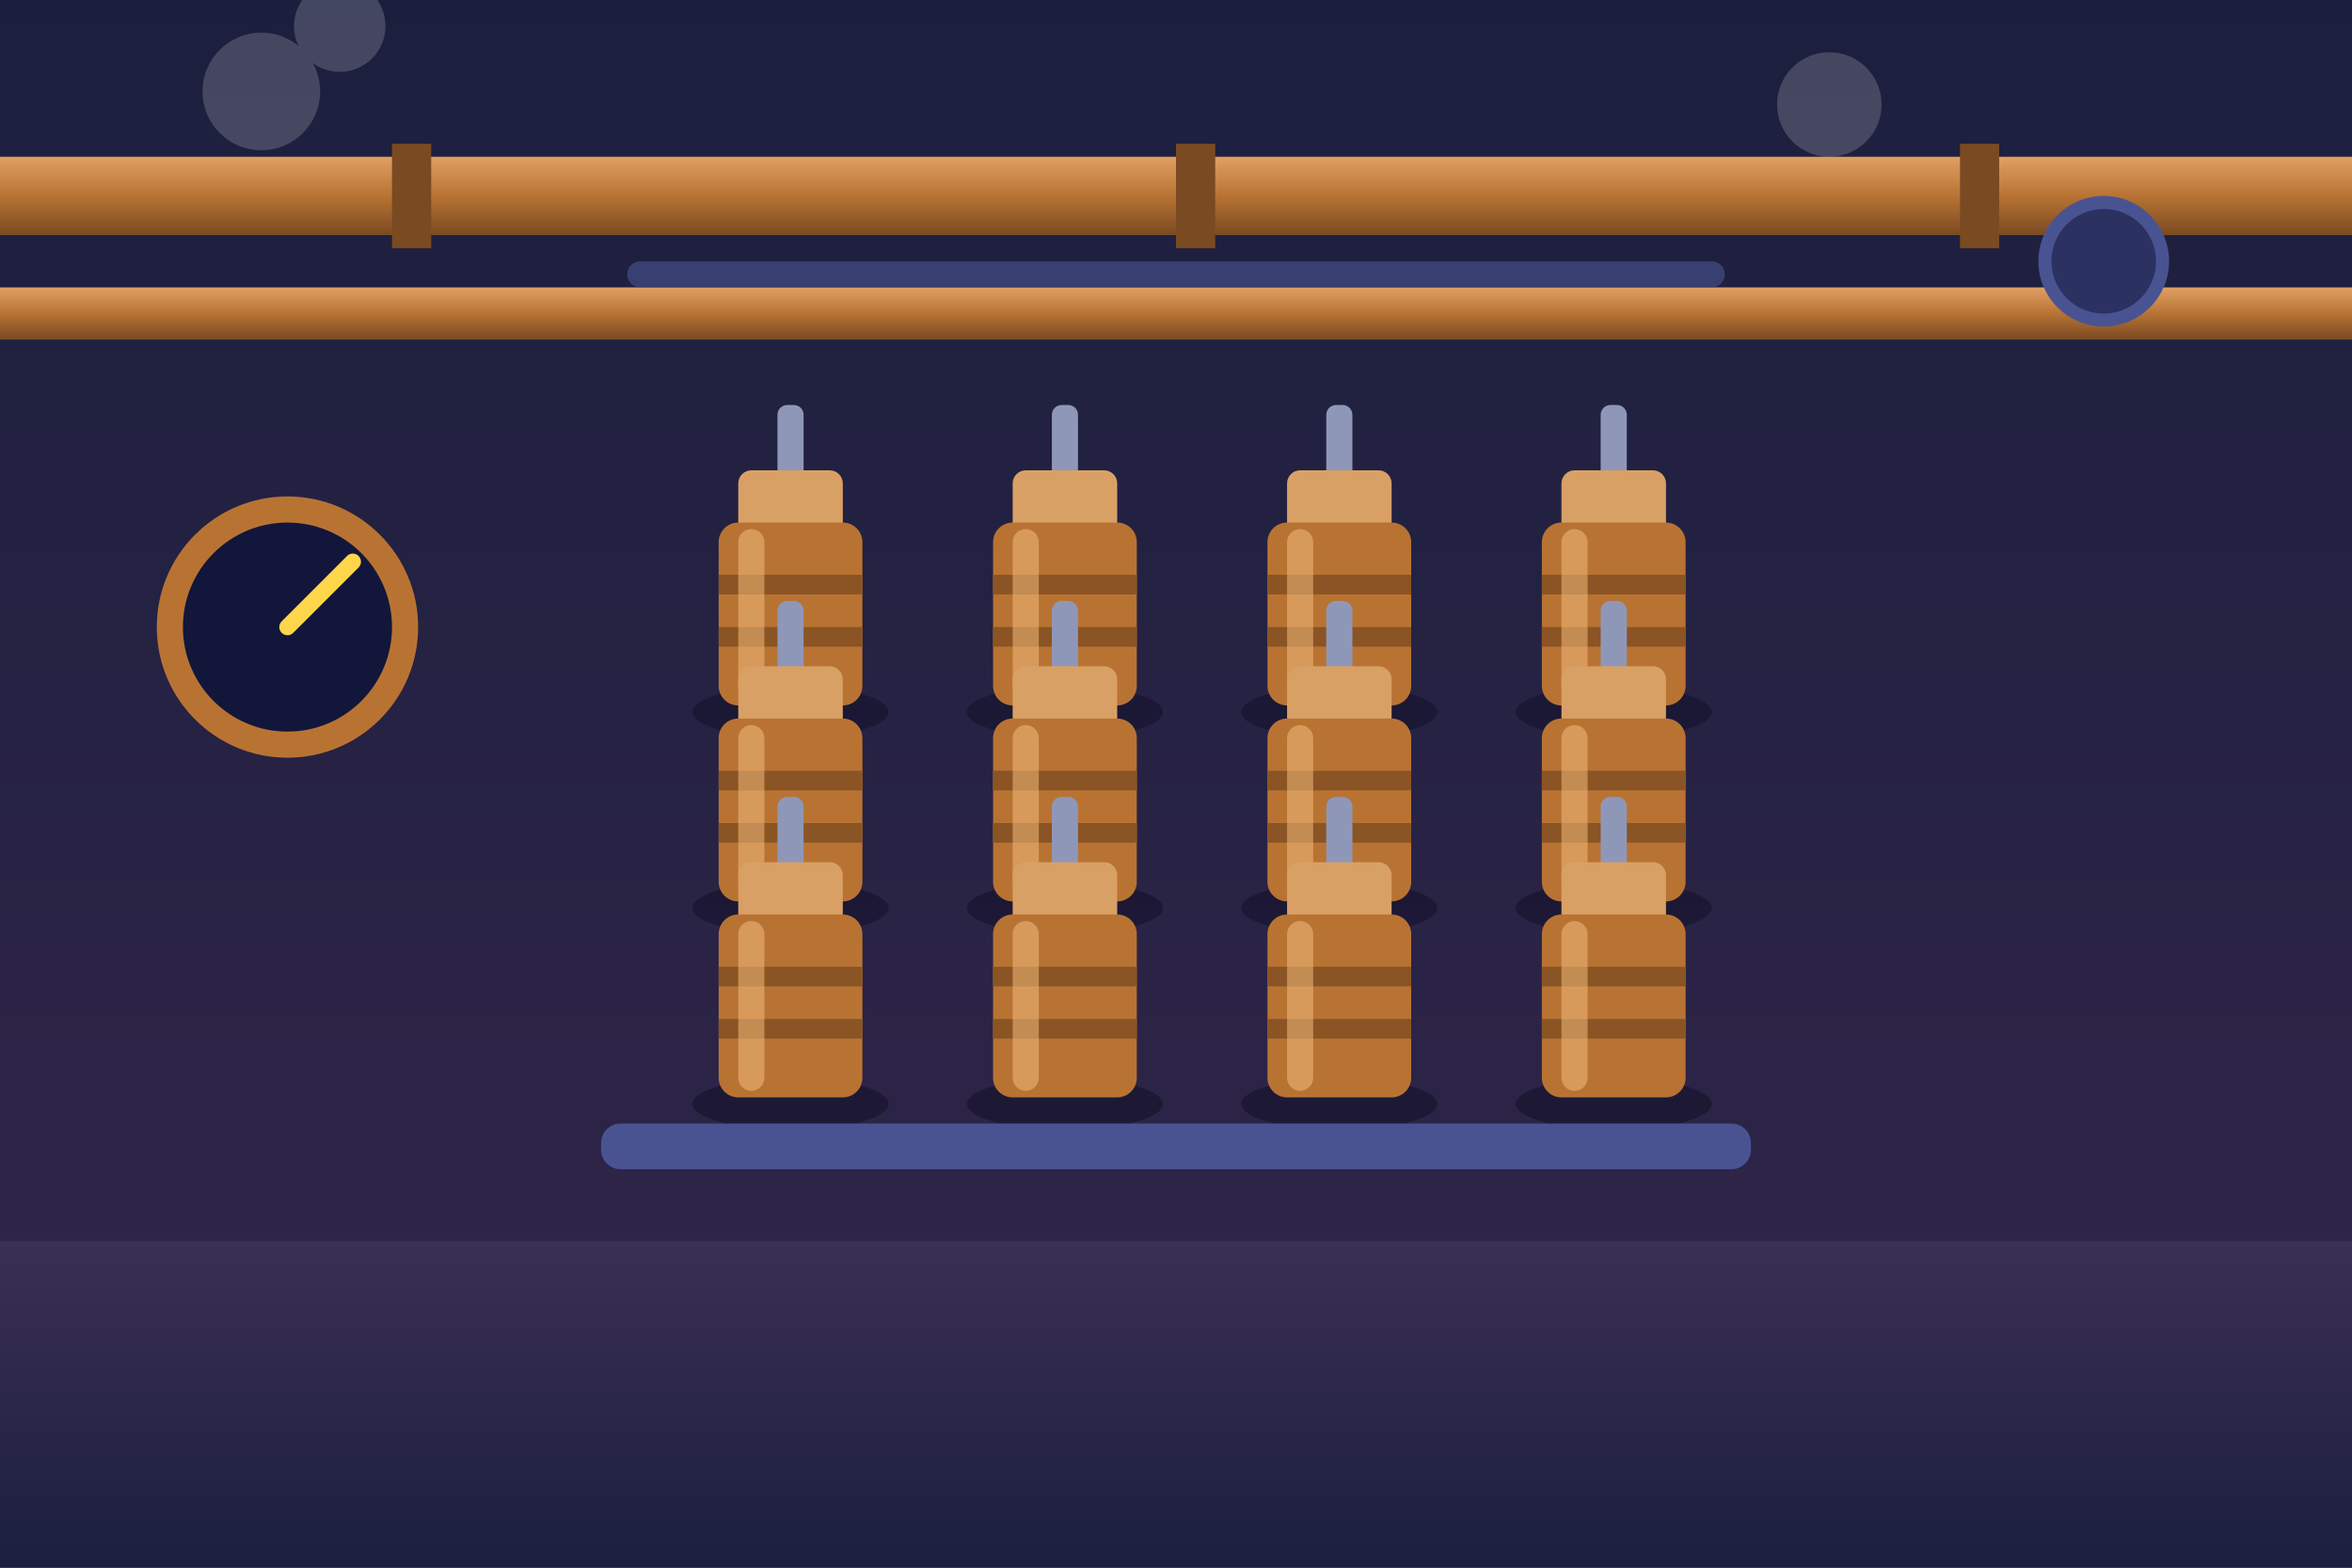
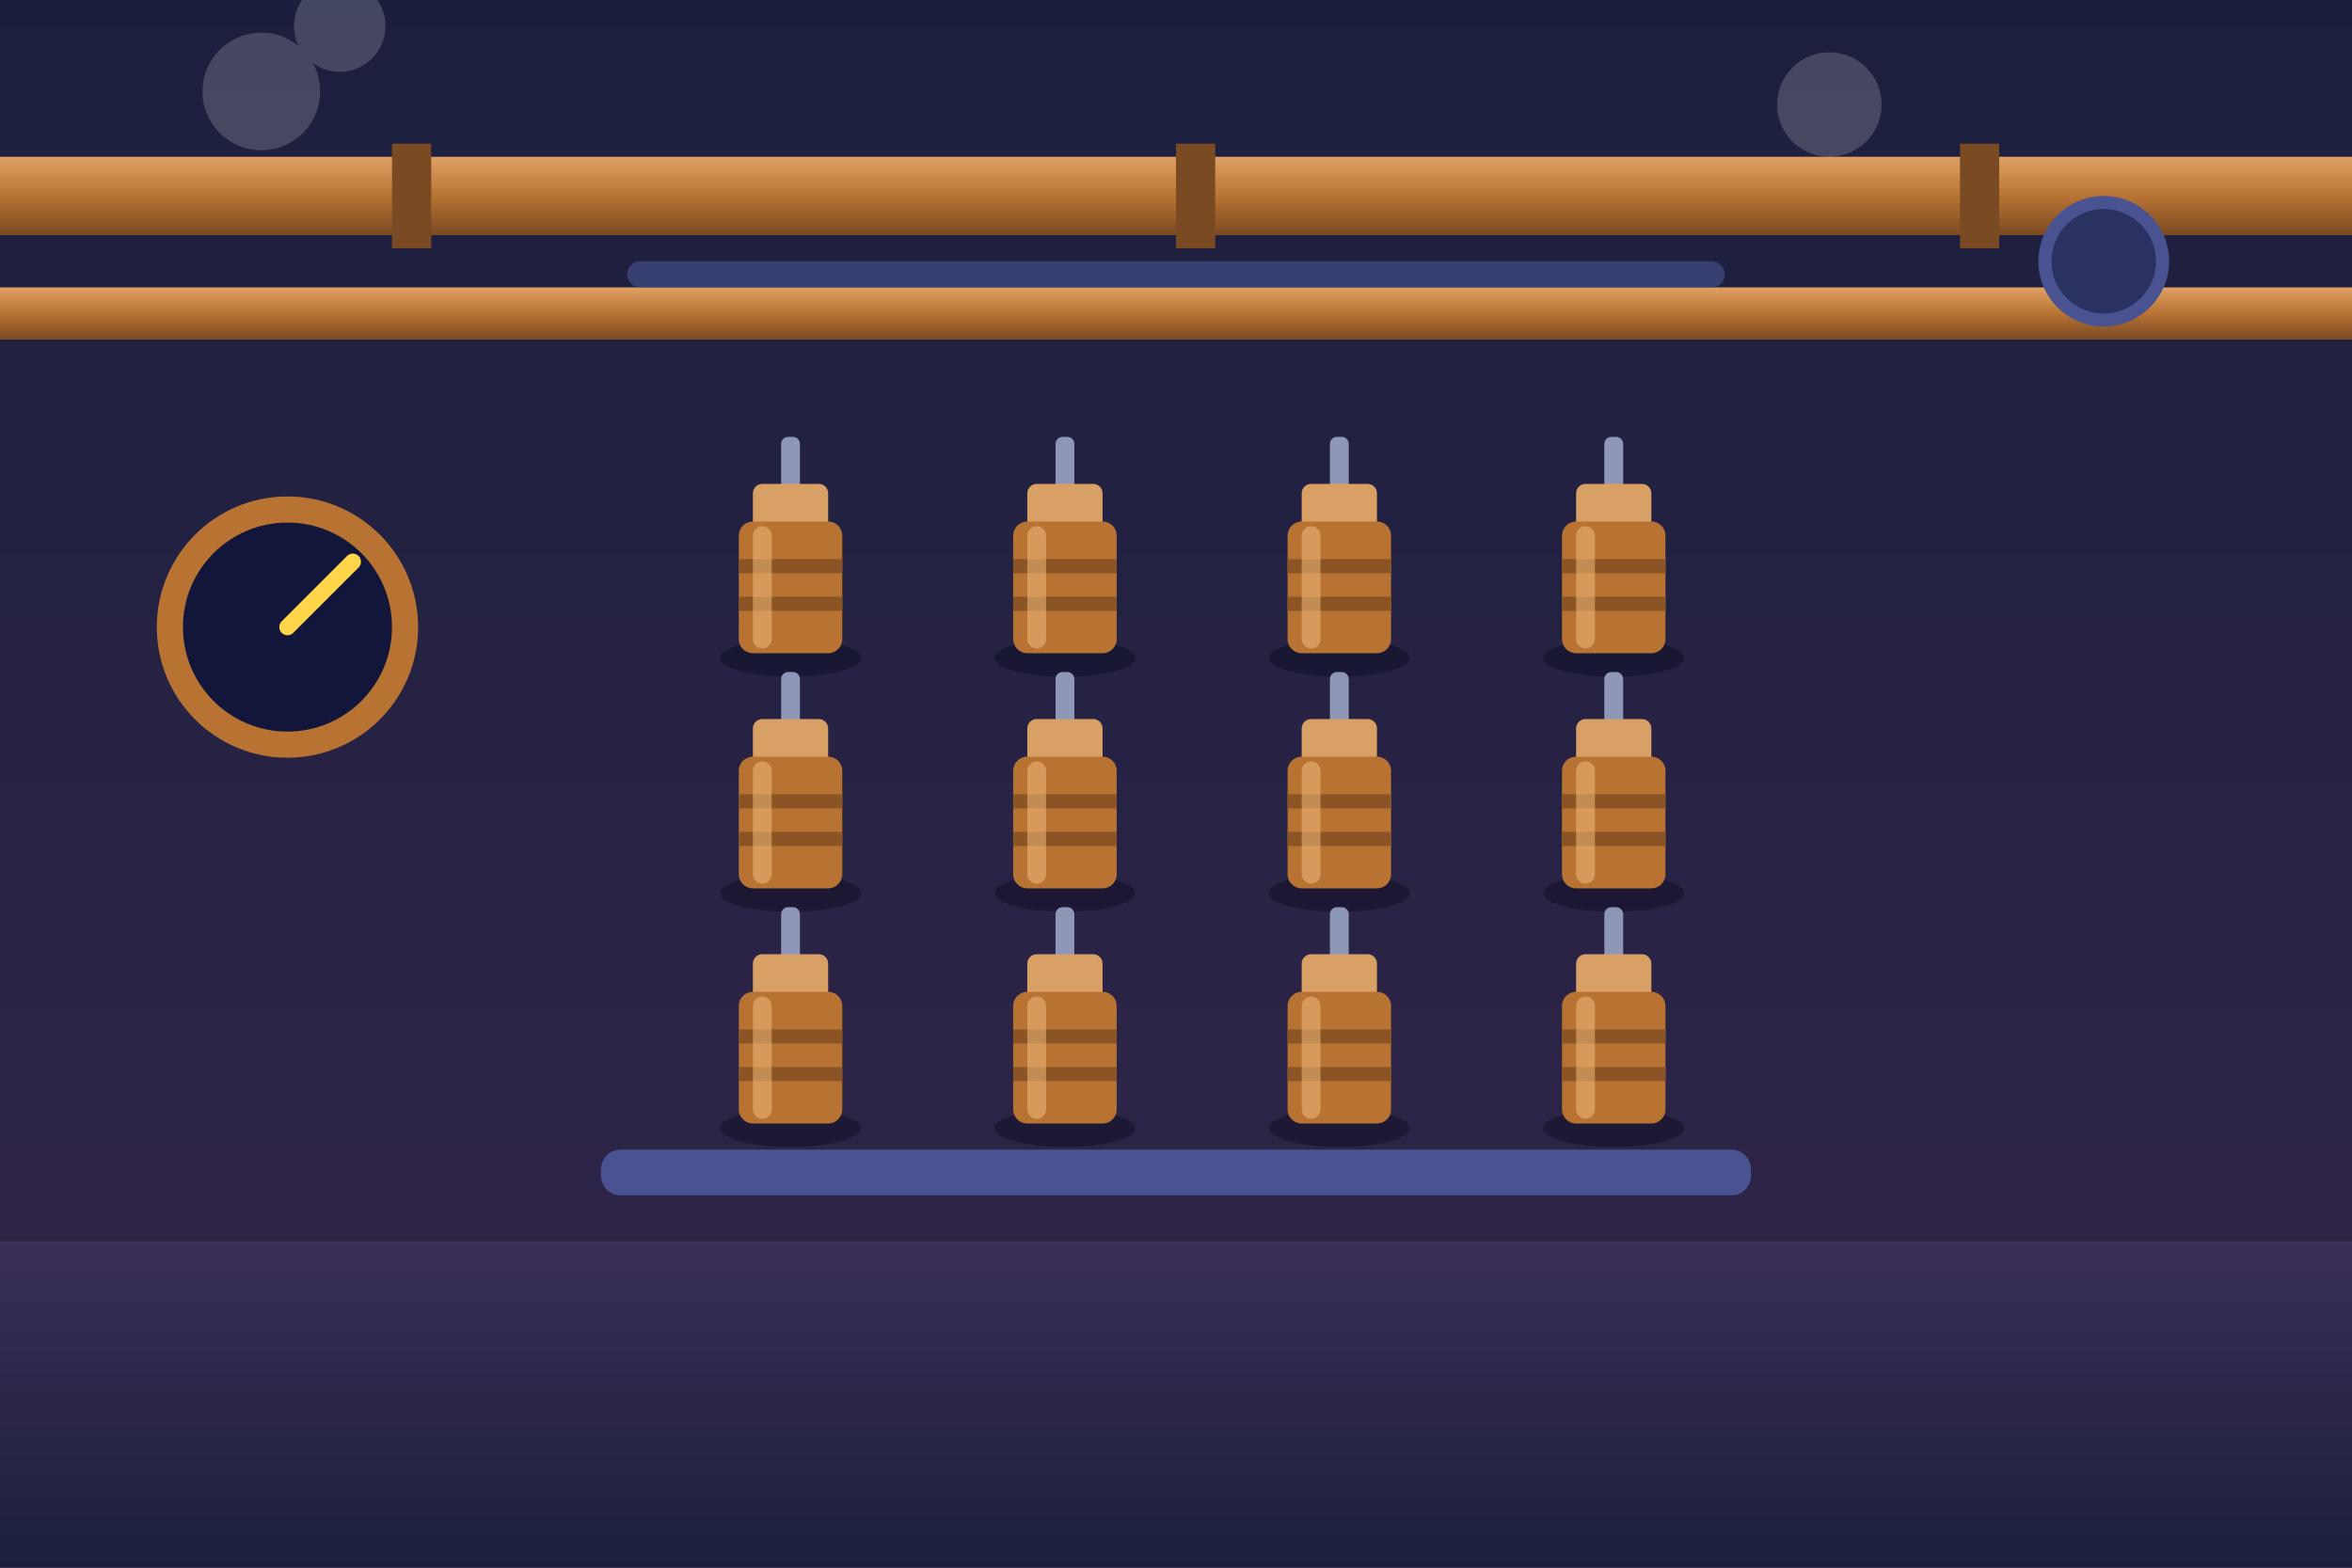
<svg xmlns="http://www.w3.org/2000/svg" viewBox="0 0 360 240" preserveAspectRatio="xMidYMid slice">
  <defs>
    <linearGradient id="wall" x1="0" y1="0" x2="0" y2="1">
      <stop offset="0" stop-color="#1b1f3d" />
      <stop offset="1" stop-color="#33264a" />
    </linearGradient>
    <linearGradient id="floor" x1="0" y1="0" x2="0" y2="1">
      <stop offset="0" stop-color="#3a2f55" />
      <stop offset="1" stop-color="#1b1f3d" />
    </linearGradient>
    <linearGradient id="pipe" x1="0" y1="0" x2="0" y2="1">
      <stop offset="0" stop-color="#e0a064" />
      <stop offset=".5" stop-color="#b87333" />
      <stop offset="1" stop-color="#7a4a22" />
    </linearGradient>
  </defs>
  <rect width="360" height="240" fill="url(#wall)" />
  <rect y="190" width="360" height="50" fill="url(#floor)" />
  <rect x="0" y="24" width="360" height="12" fill="url(#pipe)" />
  <rect x="0" y="44" width="360" height="8" fill="url(#pipe)" />
  <g fill="#7a4a22">
    <rect x="60" y="22" width="6" height="16" />
    <rect x="180" y="22" width="6" height="16" />
    <rect x="300" y="22" width="6" height="16" />
  </g>
  <g fill="#fff" opacity=".18">
    <circle cx="40" cy="14" r="9" />
    <circle cx="52" cy="4" r="7" />
    <circle cx="280" cy="16" r="8" />
  </g>
  <circle cx="44" cy="96" r="18" fill="#12163a" stroke="#b87333" stroke-width="4" />
  <path d="M44 96 L54 86" stroke="#ffd54a" stroke-width="2.5" stroke-linecap="round" />
  <circle cx="322" cy="40" r="9" fill="#2b3160" stroke="#4a5392" stroke-width="2" />
  <rect x="96" y="40" width="168" height="4" rx="2" fill="#4a5392" opacity=".6" />
-   <ellipse cx="121" cy="109" rx="15" ry="4" fill="#0b0c22" opacity=".45" />
-   <rect x="119" y="62" width="4" height="14" rx="1.5" fill="#8f97b8" />
-   <rect x="113" y="72" width="16" height="10" rx="2" fill="#d9a066" />
-   <rect x="110" y="80" width="22" height="28" rx="3" fill="#b87333" />
-   <rect x="110" y="88" width="22" height="3" fill="#8a5424" />
-   <rect x="110" y="96" width="22" height="3" fill="#8a5424" />
-   <rect x="113" y="81" width="4" height="26" rx="2" fill="#f0b97a" opacity=".55" />
-   <ellipse cx="163" cy="109" rx="15" ry="4" fill="#0b0c22" opacity=".45" />
-   <rect x="161" y="62" width="4" height="14" rx="1.5" fill="#8f97b8" />
-   <rect x="155" y="72" width="16" height="10" rx="2" fill="#d9a066" />
-   <rect x="152" y="80" width="22" height="28" rx="3" fill="#b87333" />
-   <rect x="152" y="88" width="22" height="3" fill="#8a5424" />
-   <rect x="152" y="96" width="22" height="3" fill="#8a5424" />
-   <rect x="155" y="81" width="4" height="26" rx="2" fill="#f0b97a" opacity=".55" />
-   <ellipse cx="205" cy="109" rx="15" ry="4" fill="#0b0c22" opacity=".45" />
-   <rect x="203" y="62" width="4" height="14" rx="1.5" fill="#8f97b8" />
-   <rect x="197" y="72" width="16" height="10" rx="2" fill="#d9a066" />
-   <rect x="194" y="80" width="22" height="28" rx="3" fill="#b87333" />
-   <rect x="194" y="88" width="22" height="3" fill="#8a5424" />
-   <rect x="194" y="96" width="22" height="3" fill="#8a5424" />
-   <rect x="197" y="81" width="4" height="26" rx="2" fill="#f0b97a" opacity=".55" />
-   <ellipse cx="247" cy="109" rx="15" ry="4" fill="#0b0c22" opacity=".45" />
-   <rect x="245" y="62" width="4" height="14" rx="1.5" fill="#8f97b8" />
-   <rect x="239" y="72" width="16" height="10" rx="2" fill="#d9a066" />
-   <rect x="236" y="80" width="22" height="28" rx="3" fill="#b87333" />
-   <rect x="236" y="88" width="22" height="3" fill="#8a5424" />
-   <rect x="236" y="96" width="22" height="3" fill="#8a5424" />
-   <rect x="239" y="81" width="4" height="26" rx="2" fill="#f0b97a" opacity=".55" />
-   <ellipse cx="121" cy="139" rx="15" ry="4" fill="#0b0c22" opacity=".45" />
-   <rect x="119" y="92" width="4" height="14" rx="1.5" fill="#8f97b8" />
-   <rect x="113" y="102" width="16" height="10" rx="2" fill="#d9a066" />
-   <rect x="110" y="110" width="22" height="28" rx="3" fill="#b87333" />
-   <rect x="110" y="118" width="22" height="3" fill="#8a5424" />
-   <rect x="110" y="126" width="22" height="3" fill="#8a5424" />
-   <rect x="113" y="111" width="4" height="26" rx="2" fill="#f0b97a" opacity=".55" />
-   <ellipse cx="163" cy="139" rx="15" ry="4" fill="#0b0c22" opacity=".45" />
-   <rect x="161" y="92" width="4" height="14" rx="1.5" fill="#8f97b8" />
-   <rect x="155" y="102" width="16" height="10" rx="2" fill="#d9a066" />
-   <rect x="152" y="110" width="22" height="28" rx="3" fill="#b87333" />
-   <rect x="152" y="118" width="22" height="3" fill="#8a5424" />
-   <rect x="152" y="126" width="22" height="3" fill="#8a5424" />
-   <rect x="155" y="111" width="4" height="26" rx="2" fill="#f0b97a" opacity=".55" />
-   <ellipse cx="205" cy="139" rx="15" ry="4" fill="#0b0c22" opacity=".45" />
-   <rect x="203" y="92" width="4" height="14" rx="1.5" fill="#8f97b8" />
-   <rect x="197" y="102" width="16" height="10" rx="2" fill="#d9a066" />
-   <rect x="194" y="110" width="22" height="28" rx="3" fill="#b87333" />
-   <rect x="194" y="118" width="22" height="3" fill="#8a5424" />
-   <rect x="194" y="126" width="22" height="3" fill="#8a5424" />
-   <rect x="197" y="111" width="4" height="26" rx="2" fill="#f0b97a" opacity=".55" />
-   <ellipse cx="247" cy="139" rx="15" ry="4" fill="#0b0c22" opacity=".45" />
-   <rect x="245" y="92" width="4" height="14" rx="1.5" fill="#8f97b8" />
-   <rect x="239" y="102" width="16" height="10" rx="2" fill="#d9a066" />
-   <rect x="236" y="110" width="22" height="28" rx="3" fill="#b87333" />
-   <rect x="236" y="118" width="22" height="3" fill="#8a5424" />
-   <rect x="236" y="126" width="22" height="3" fill="#8a5424" />
-   <rect x="239" y="111" width="4" height="26" rx="2" fill="#f0b97a" opacity=".55" />
-   <ellipse cx="121" cy="169" rx="15" ry="4" fill="#0b0c22" opacity=".45" />
-   <rect x="119" y="122" width="4" height="14" rx="1.5" fill="#8f97b8" />
-   <rect x="113" y="132" width="16" height="10" rx="2" fill="#d9a066" />
-   <rect x="110" y="140" width="22" height="28" rx="3" fill="#b87333" />
-   <rect x="110" y="148" width="22" height="3" fill="#8a5424" />
-   <rect x="110" y="156" width="22" height="3" fill="#8a5424" />
-   <rect x="113" y="141" width="4" height="26" rx="2" fill="#f0b97a" opacity=".55" />
-   <ellipse cx="163" cy="169" rx="15" ry="4" fill="#0b0c22" opacity=".45" />
-   <rect x="161" y="122" width="4" height="14" rx="1.5" fill="#8f97b8" />
-   <rect x="155" y="132" width="16" height="10" rx="2" fill="#d9a066" />
-   <rect x="152" y="140" width="22" height="28" rx="3" fill="#b87333" />
-   <rect x="152" y="148" width="22" height="3" fill="#8a5424" />
-   <rect x="152" y="156" width="22" height="3" fill="#8a5424" />
-   <rect x="155" y="141" width="4" height="26" rx="2" fill="#f0b97a" opacity=".55" />
-   <ellipse cx="205" cy="169" rx="15" ry="4" fill="#0b0c22" opacity=".45" />
-   <rect x="203" y="122" width="4" height="14" rx="1.5" fill="#8f97b8" />
-   <rect x="197" y="132" width="16" height="10" rx="2" fill="#d9a066" />
-   <rect x="194" y="140" width="22" height="28" rx="3" fill="#b87333" />
-   <rect x="194" y="148" width="22" height="3" fill="#8a5424" />
-   <rect x="194" y="156" width="22" height="3" fill="#8a5424" />
-   <rect x="197" y="141" width="4" height="26" rx="2" fill="#f0b97a" opacity=".55" />
-   <ellipse cx="247" cy="169" rx="15" ry="4" fill="#0b0c22" opacity=".45" />
-   <rect x="245" y="122" width="4" height="14" rx="1.5" fill="#8f97b8" />
-   <rect x="239" y="132" width="16" height="10" rx="2" fill="#d9a066" />
-   <rect x="236" y="140" width="22" height="28" rx="3" fill="#b87333" />
-   <rect x="236" y="148" width="22" height="3" fill="#8a5424" />
-   <rect x="236" y="156" width="22" height="3" fill="#8a5424" />
-   <rect x="239" y="141" width="4" height="26" rx="2" fill="#f0b97a" opacity=".55" />
-   <rect x="92" y="172" width="176" height="7" rx="3" fill="#4a5392" />
+   <g transform="translate(121 100) scale(.72) translate(-121 -100)">
+     <ellipse cx="121" cy="101" rx="15" ry="4" fill="#0b0c22" opacity=".45" />
+     <rect x="119" y="54" width="4" height="14" rx="1.5" fill="#8f97b8" />
+     <rect x="113" y="64" width="16" height="10" rx="2" fill="#d9a066" />
+     <rect x="110" y="72" width="22" height="28" rx="3" fill="#b87333" />
+     <rect x="110" y="80" width="22" height="3" fill="#8a5424" />
+     <rect x="110" y="88" width="22" height="3" fill="#8a5424" />
+     <rect x="113" y="73" width="4" height="26" rx="2" fill="#f0b97a" opacity=".55" />
+   </g>
+   <g transform="translate(163 100) scale(.72) translate(-163 -100)">
+     <ellipse cx="163" cy="101" rx="15" ry="4" fill="#0b0c22" opacity=".45" />
+     <rect x="161" y="54" width="4" height="14" rx="1.5" fill="#8f97b8" />
+     <rect x="155" y="64" width="16" height="10" rx="2" fill="#d9a066" />
+     <rect x="152" y="72" width="22" height="28" rx="3" fill="#b87333" />
+     <rect x="152" y="80" width="22" height="3" fill="#8a5424" />
+     <rect x="152" y="88" width="22" height="3" fill="#8a5424" />
+     <rect x="155" y="73" width="4" height="26" rx="2" fill="#f0b97a" opacity=".55" />
+   </g>
+   <g transform="translate(205 100) scale(.72) translate(-205 -100)">
+     <ellipse cx="205" cy="101" rx="15" ry="4" fill="#0b0c22" opacity=".45" />
+     <rect x="203" y="54" width="4" height="14" rx="1.5" fill="#8f97b8" />
+     <rect x="197" y="64" width="16" height="10" rx="2" fill="#d9a066" />
+     <rect x="194" y="72" width="22" height="28" rx="3" fill="#b87333" />
+     <rect x="194" y="80" width="22" height="3" fill="#8a5424" />
+     <rect x="194" y="88" width="22" height="3" fill="#8a5424" />
+     <rect x="197" y="73" width="4" height="26" rx="2" fill="#f0b97a" opacity=".55" />
+   </g>
+   <g transform="translate(247 100) scale(.72) translate(-247 -100)">
+     <ellipse cx="247" cy="101" rx="15" ry="4" fill="#0b0c22" opacity=".45" />
+     <rect x="245" y="54" width="4" height="14" rx="1.5" fill="#8f97b8" />
+     <rect x="239" y="64" width="16" height="10" rx="2" fill="#d9a066" />
+     <rect x="236" y="72" width="22" height="28" rx="3" fill="#b87333" />
+     <rect x="236" y="80" width="22" height="3" fill="#8a5424" />
+     <rect x="236" y="88" width="22" height="3" fill="#8a5424" />
+     <rect x="239" y="73" width="4" height="26" rx="2" fill="#f0b97a" opacity=".55" />
+   </g>
+   <g transform="translate(121 136) scale(.72) translate(-121 -136)">
+     <ellipse cx="121" cy="137" rx="15" ry="4" fill="#0b0c22" opacity=".45" />
+     <rect x="119" y="90" width="4" height="14" rx="1.5" fill="#8f97b8" />
+     <rect x="113" y="100" width="16" height="10" rx="2" fill="#d9a066" />
+     <rect x="110" y="108" width="22" height="28" rx="3" fill="#b87333" />
+     <rect x="110" y="116" width="22" height="3" fill="#8a5424" />
+     <rect x="110" y="124" width="22" height="3" fill="#8a5424" />
+     <rect x="113" y="109" width="4" height="26" rx="2" fill="#f0b97a" opacity=".55" />
+   </g>
+   <g transform="translate(163 136) scale(.72) translate(-163 -136)">
+     <ellipse cx="163" cy="137" rx="15" ry="4" fill="#0b0c22" opacity=".45" />
+     <rect x="161" y="90" width="4" height="14" rx="1.5" fill="#8f97b8" />
+     <rect x="155" y="100" width="16" height="10" rx="2" fill="#d9a066" />
+     <rect x="152" y="108" width="22" height="28" rx="3" fill="#b87333" />
+     <rect x="152" y="116" width="22" height="3" fill="#8a5424" />
+     <rect x="152" y="124" width="22" height="3" fill="#8a5424" />
+     <rect x="155" y="109" width="4" height="26" rx="2" fill="#f0b97a" opacity=".55" />
+   </g>
+   <g transform="translate(205 136) scale(.72) translate(-205 -136)">
+     <ellipse cx="205" cy="137" rx="15" ry="4" fill="#0b0c22" opacity=".45" />
+     <rect x="203" y="90" width="4" height="14" rx="1.5" fill="#8f97b8" />
+     <rect x="197" y="100" width="16" height="10" rx="2" fill="#d9a066" />
+     <rect x="194" y="108" width="22" height="28" rx="3" fill="#b87333" />
+     <rect x="194" y="116" width="22" height="3" fill="#8a5424" />
+     <rect x="194" y="124" width="22" height="3" fill="#8a5424" />
+     <rect x="197" y="109" width="4" height="26" rx="2" fill="#f0b97a" opacity=".55" />
+   </g>
+   <g transform="translate(247 136) scale(.72) translate(-247 -136)">
+     <ellipse cx="247" cy="137" rx="15" ry="4" fill="#0b0c22" opacity=".45" />
+     <rect x="245" y="90" width="4" height="14" rx="1.5" fill="#8f97b8" />
+     <rect x="239" y="100" width="16" height="10" rx="2" fill="#d9a066" />
+     <rect x="236" y="108" width="22" height="28" rx="3" fill="#b87333" />
+     <rect x="236" y="116" width="22" height="3" fill="#8a5424" />
+     <rect x="236" y="124" width="22" height="3" fill="#8a5424" />
+     <rect x="239" y="109" width="4" height="26" rx="2" fill="#f0b97a" opacity=".55" />
+   </g>
+   <g transform="translate(121 172) scale(.72) translate(-121 -172)">
+     <ellipse cx="121" cy="173" rx="15" ry="4" fill="#0b0c22" opacity=".45" />
+     <rect x="119" y="126" width="4" height="14" rx="1.5" fill="#8f97b8" />
+     <rect x="113" y="136" width="16" height="10" rx="2" fill="#d9a066" />
+     <rect x="110" y="144" width="22" height="28" rx="3" fill="#b87333" />
+     <rect x="110" y="152" width="22" height="3" fill="#8a5424" />
+     <rect x="110" y="160" width="22" height="3" fill="#8a5424" />
+     <rect x="113" y="145" width="4" height="26" rx="2" fill="#f0b97a" opacity=".55" />
+   </g>
+   <g transform="translate(163 172) scale(.72) translate(-163 -172)">
+     <ellipse cx="163" cy="173" rx="15" ry="4" fill="#0b0c22" opacity=".45" />
+     <rect x="161" y="126" width="4" height="14" rx="1.5" fill="#8f97b8" />
+     <rect x="155" y="136" width="16" height="10" rx="2" fill="#d9a066" />
+     <rect x="152" y="144" width="22" height="28" rx="3" fill="#b87333" />
+     <rect x="152" y="152" width="22" height="3" fill="#8a5424" />
+     <rect x="152" y="160" width="22" height="3" fill="#8a5424" />
+     <rect x="155" y="145" width="4" height="26" rx="2" fill="#f0b97a" opacity=".55" />
+   </g>
+   <g transform="translate(205 172) scale(.72) translate(-205 -172)">
+     <ellipse cx="205" cy="173" rx="15" ry="4" fill="#0b0c22" opacity=".45" />
+     <rect x="203" y="126" width="4" height="14" rx="1.5" fill="#8f97b8" />
+     <rect x="197" y="136" width="16" height="10" rx="2" fill="#d9a066" />
+     <rect x="194" y="144" width="22" height="28" rx="3" fill="#b87333" />
+     <rect x="194" y="152" width="22" height="3" fill="#8a5424" />
+     <rect x="194" y="160" width="22" height="3" fill="#8a5424" />
+     <rect x="197" y="145" width="4" height="26" rx="2" fill="#f0b97a" opacity=".55" />
+   </g>
+   <g transform="translate(247 172) scale(.72) translate(-247 -172)">
+     <ellipse cx="247" cy="173" rx="15" ry="4" fill="#0b0c22" opacity=".45" />
+     <rect x="245" y="126" width="4" height="14" rx="1.5" fill="#8f97b8" />
+     <rect x="239" y="136" width="16" height="10" rx="2" fill="#d9a066" />
+     <rect x="236" y="144" width="22" height="28" rx="3" fill="#b87333" />
+     <rect x="236" y="152" width="22" height="3" fill="#8a5424" />
+     <rect x="236" y="160" width="22" height="3" fill="#8a5424" />
+     <rect x="239" y="145" width="4" height="26" rx="2" fill="#f0b97a" opacity=".55" />
+   </g>
+   <rect x="92" y="176" width="176" height="7" rx="3" fill="#4a5392" />
</svg>
